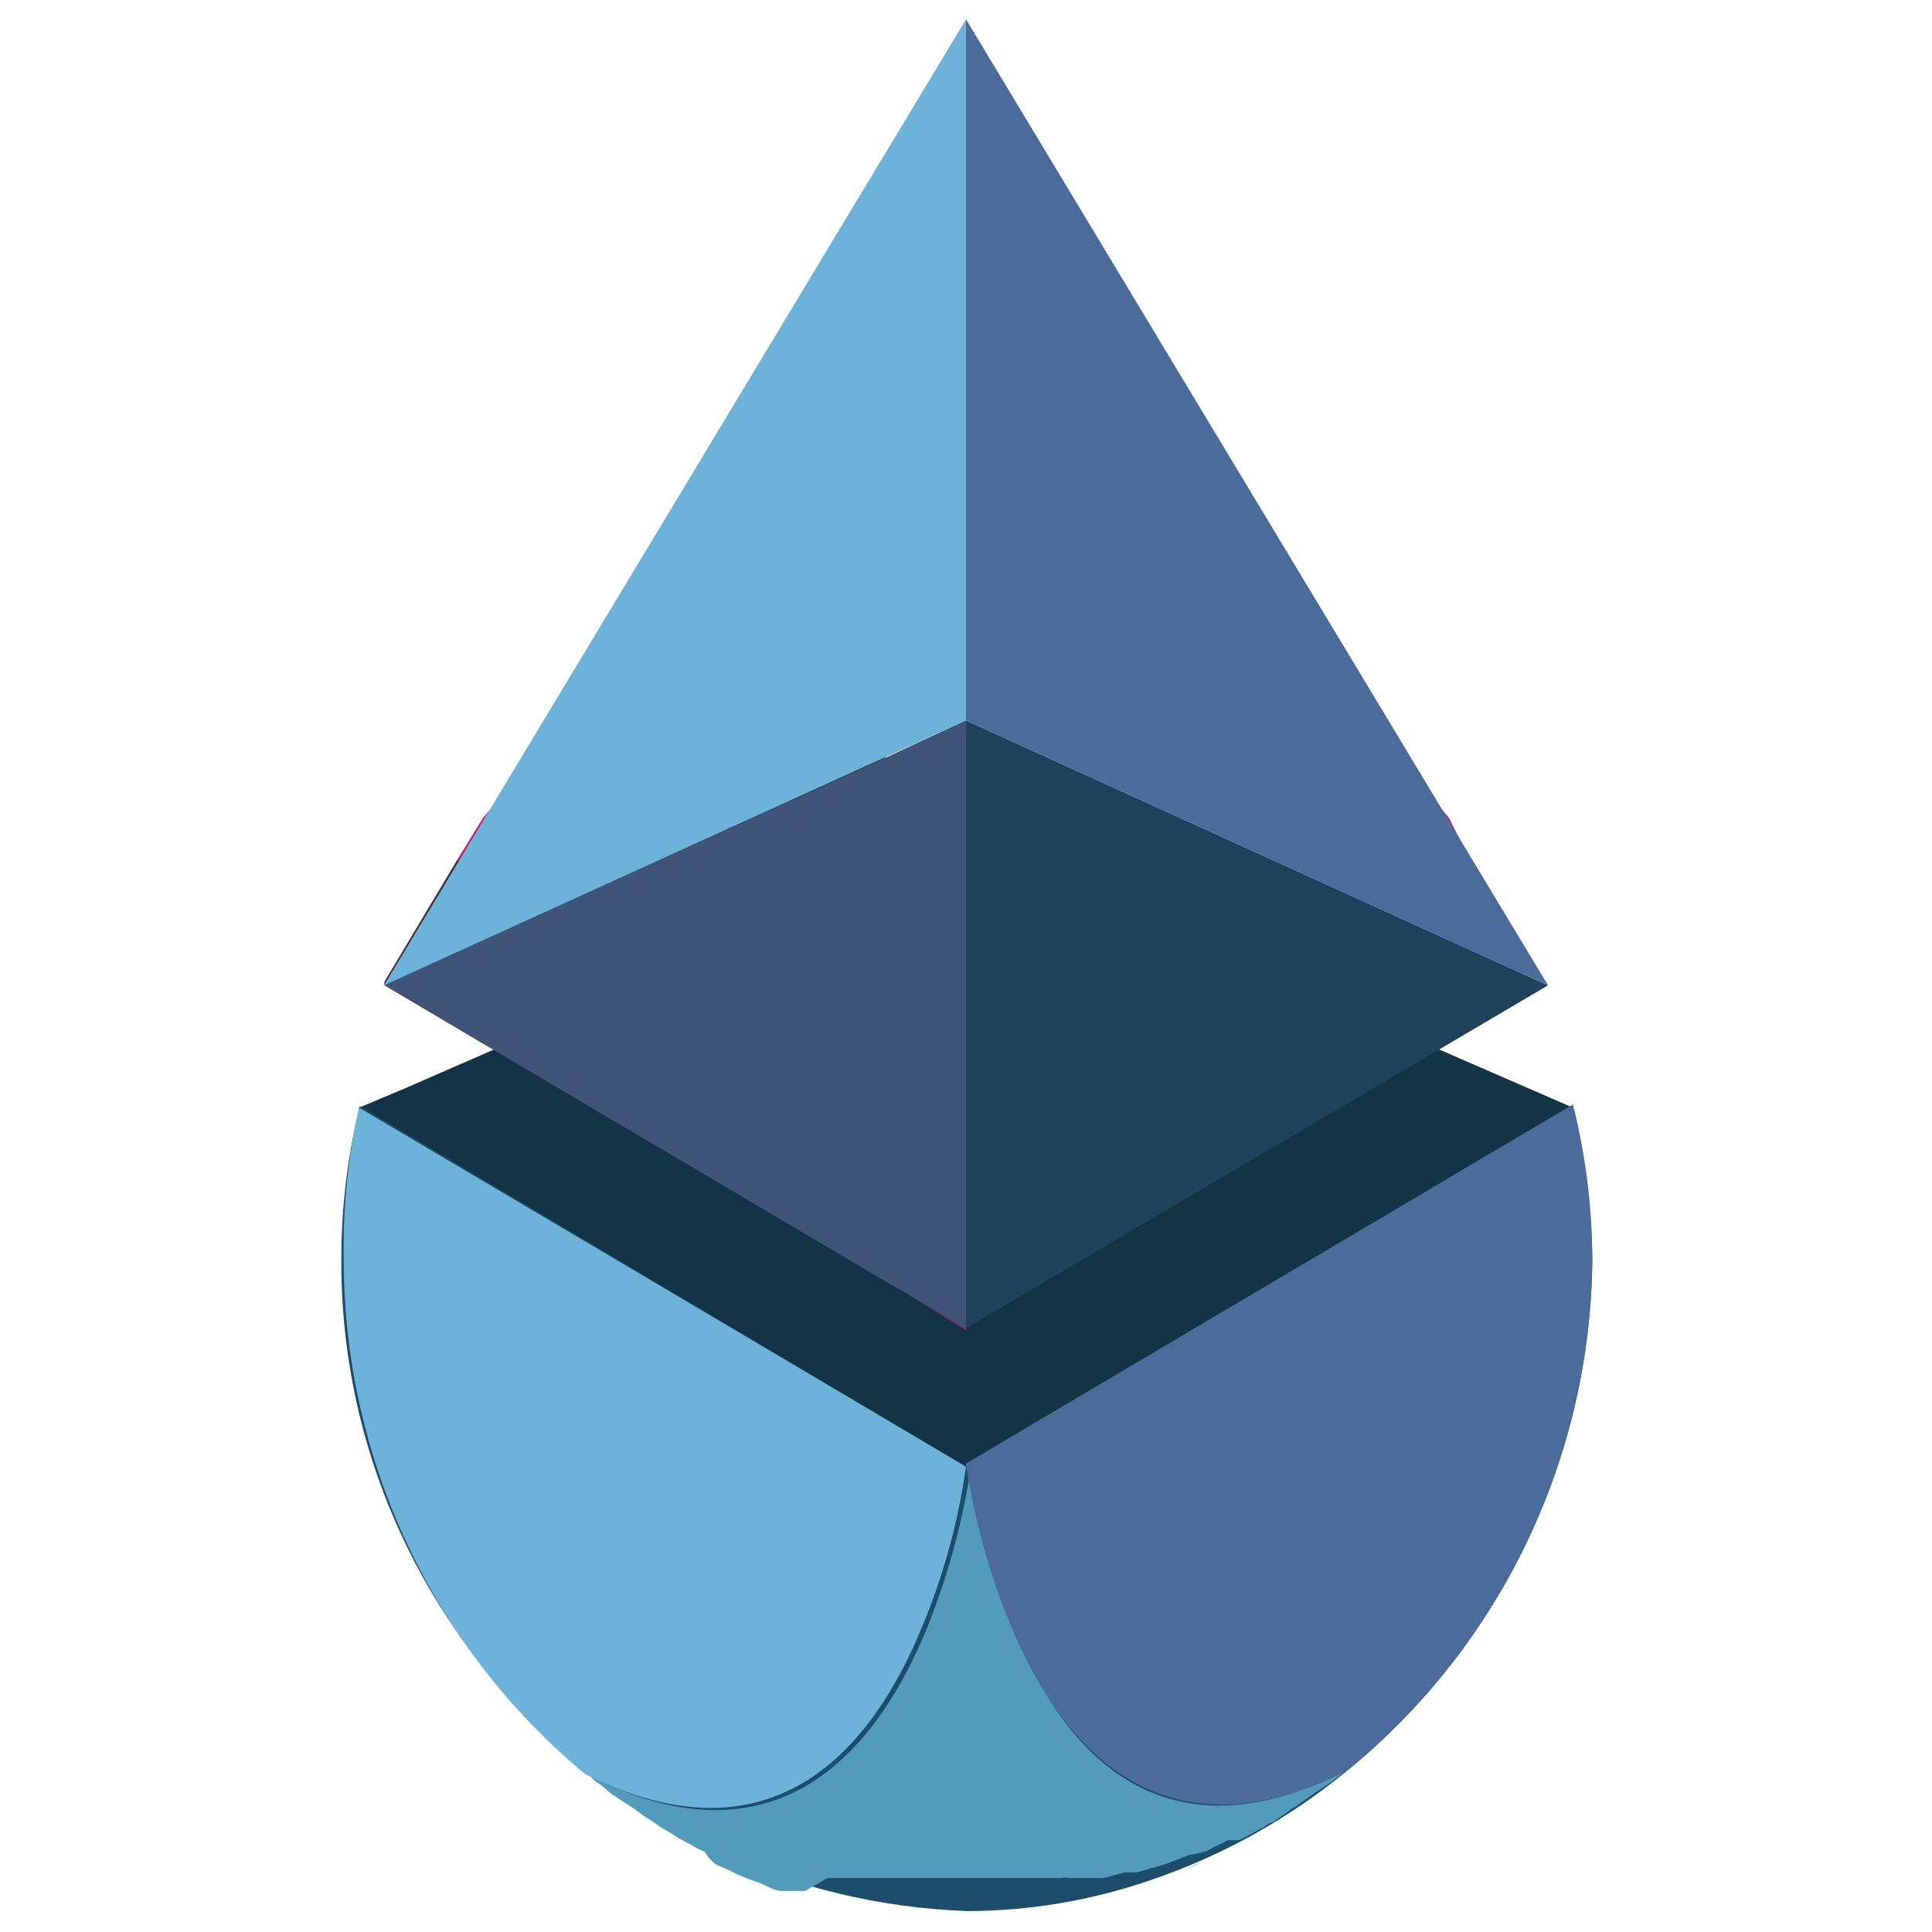
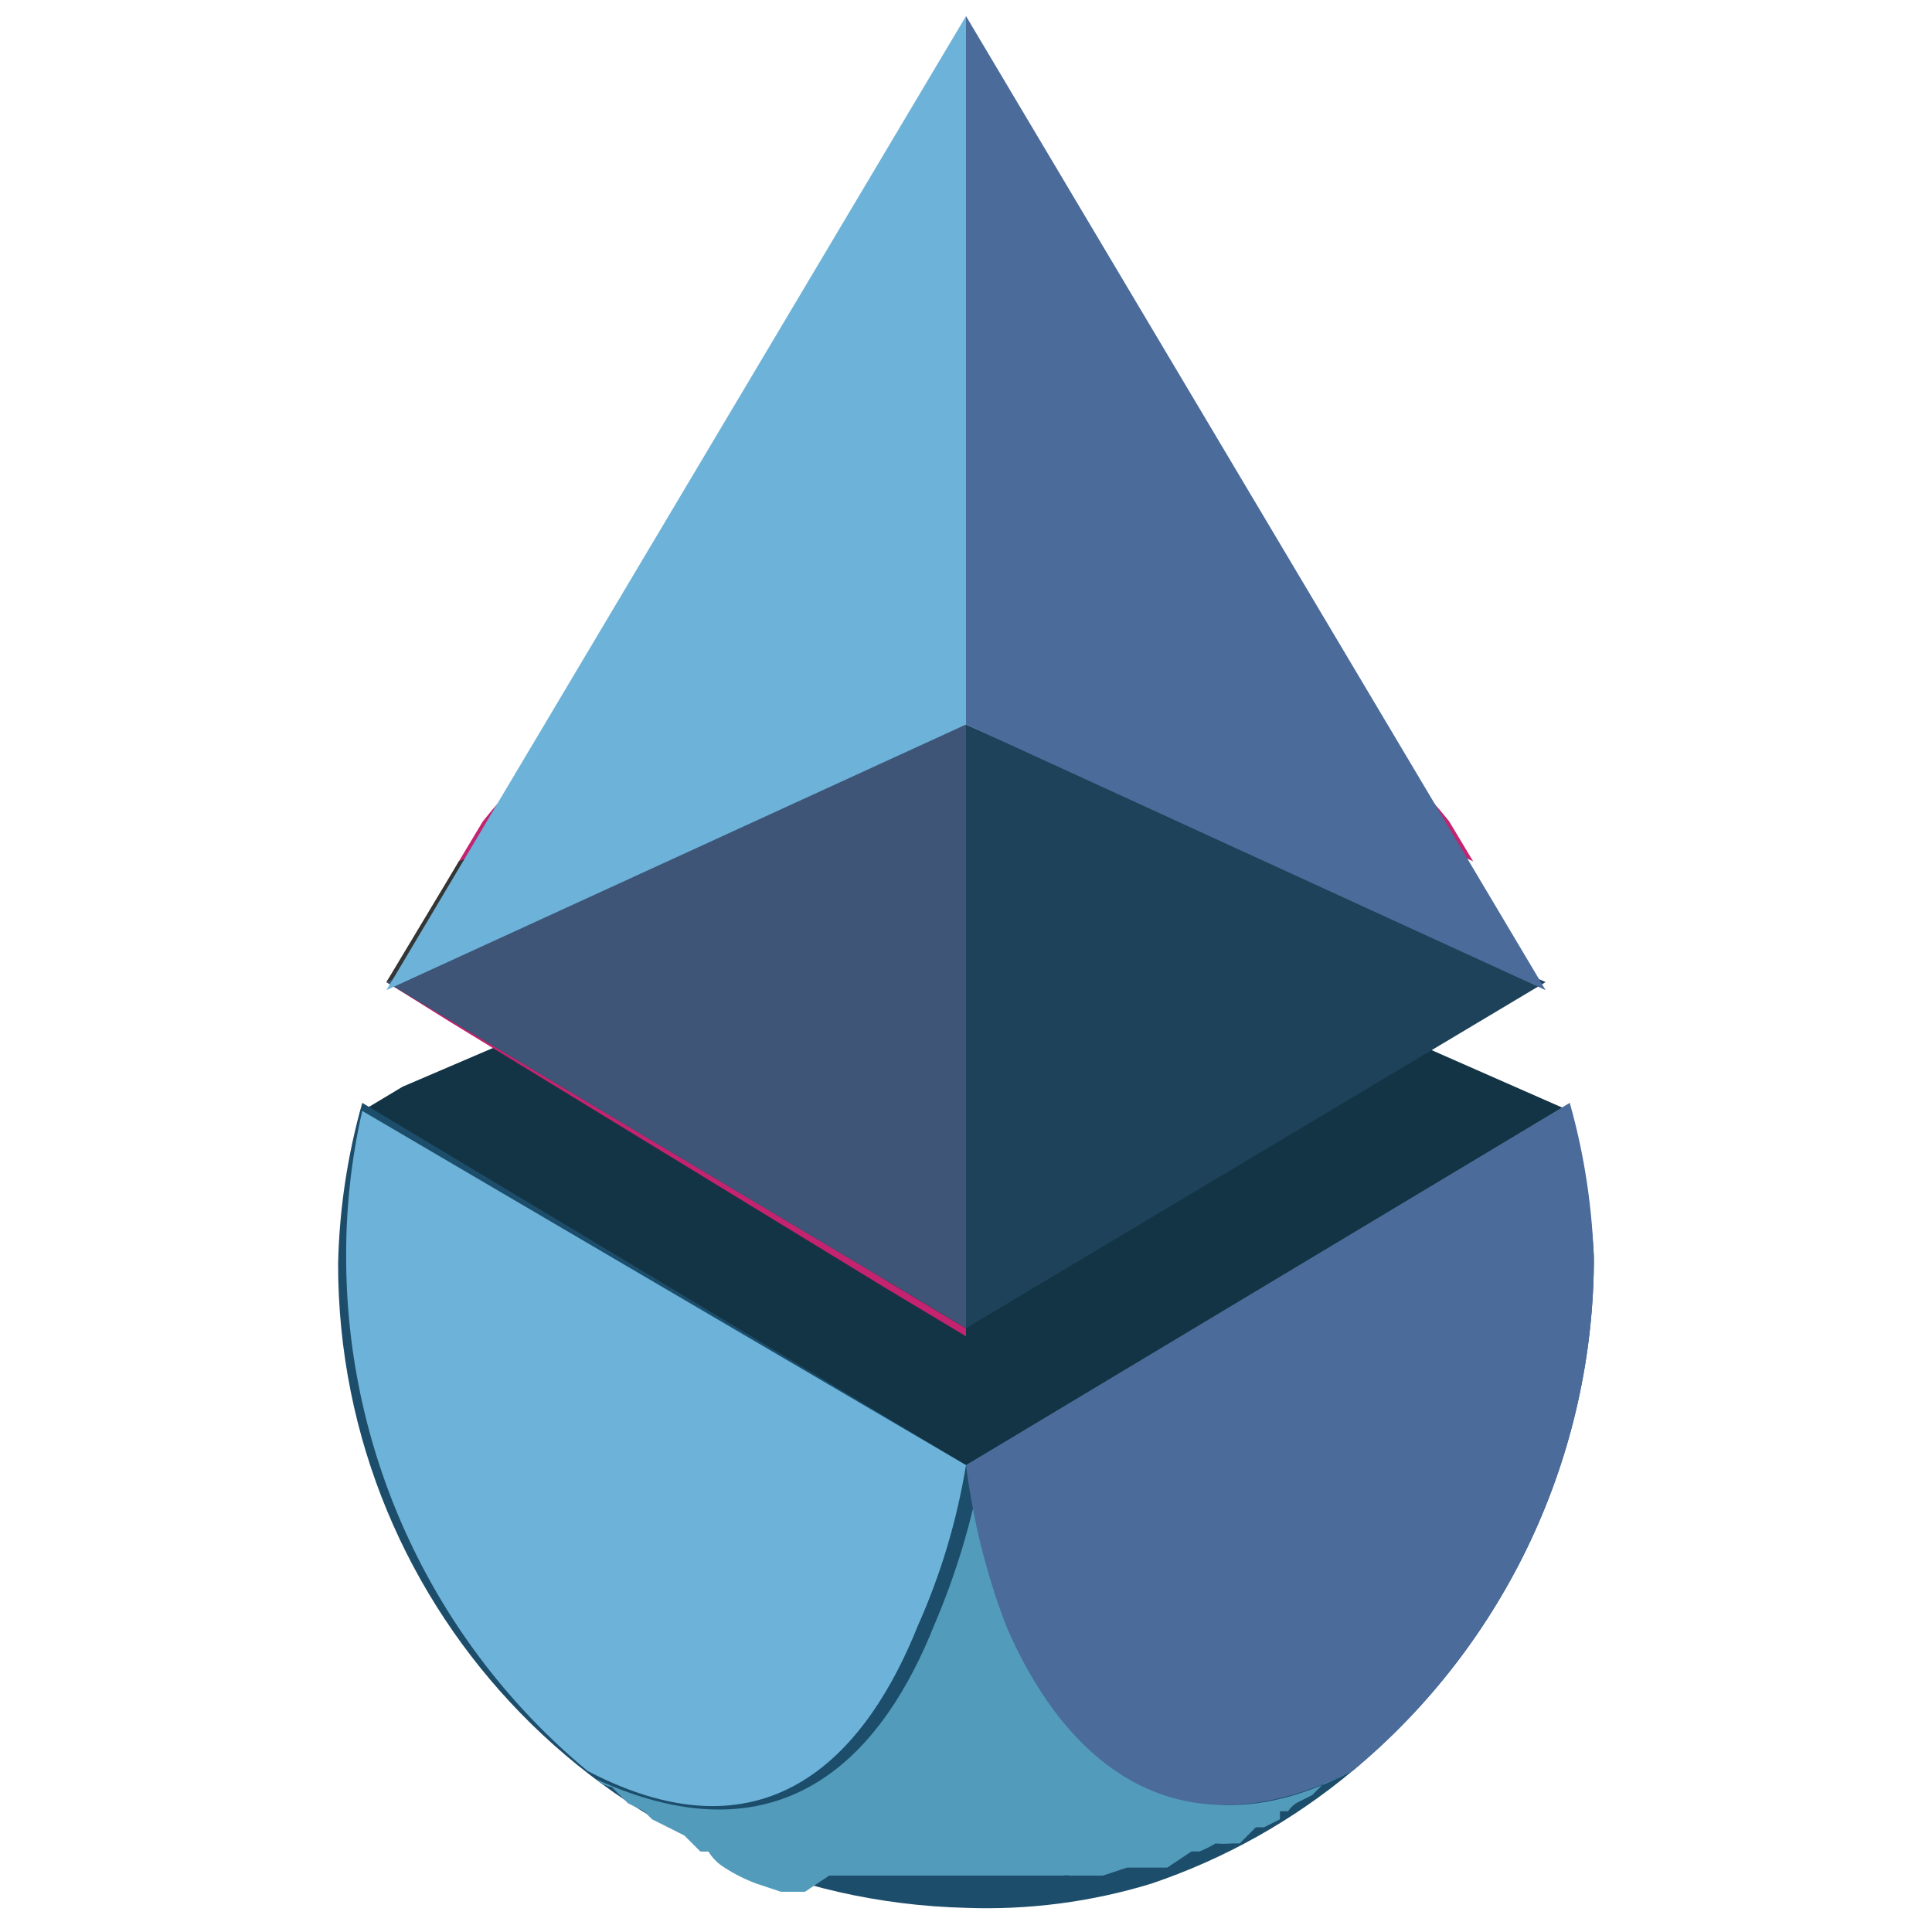
- <svg xmlns="http://www.w3.org/2000/svg" width="24" height="24" viewBox="0 0 24 24">
-   <polygon points="4.46 13.76 5.03 13.52 12 10.48 19.54 13.76 16.71 19.62 9.78 20.59 4.57 14.97 4.46 13.76" fill="#133444" />
-   <path d="M18,10.16A7.7,7.7,0,0,0,13,7.43l-.12,0a9.22,9.22,0,0,0-1.82,0l-.12,0A7.7,7.7,0,0,0,6,10.16H6l-.32.52-.52.87-.38.64h0a.06.06,0,0,1,0,.05h0l.84.5L11,15.91l1,.61V9l-1,.47V8.3l1-.47,1,.47,5.26,2.38Z" fill="#c42370" />
-   <path d="M19.78,15.64A8.29,8.29,0,0,1,16.73,22a7.76,7.76,0,0,1-2.45,1.36,7,7,0,0,1-2.27.38,8.07,8.07,0,0,1-7.77-8.12,7.93,7.93,0,0,1,.23-1.88L12,18.22l7.54-4.46A8.48,8.48,0,0,1,19.78,15.64Z" fill="#1c4d6b" />
-   <polygon points="11.09 7.4 12 7.82 10.97 8.29 10.97 7.36 11.09 7.4" />
-   <polygon points="10.97 9.43 12 8.95 12 16.5 10.97 15.9 10.97 9.43" />
-   <polygon points="12 8.95 12 16.5 19.23 12.24 12 8.95" fill="#1d4259" />
-   <polygon points="12 0.24 12 8.95 19.23 12.24 12 0.24" fill="#4b6b9a" />
-   <path d="M12,9V16.5l-1-.6L4.78,12.24h0a.05.05,0,0,1,0-.05h0l.9-1.5L11,8.31V9.45Z" fill="#343535" />
-   <polygon points="12 8.95 12 16.5 10.97 15.9 4.78 12.24 4.77 12.24 4.78 12.23 10.97 9.43 12 8.95" fill="#3e5578" />
-   <polygon points="12 0.24 12 8.95 4.77 12.24 12 0.24" fill="#6db2d8" />
-   <path d="M9.07,23.14l.33.14Z" fill="#335f8a" />
-   <path d="M9.4,23.27l.33.11Z" fill="#335f8a" />
-   <path d="M10,23.48l.26.07Z" fill="#335f8a" />
-   <path d="M4.46,13.76,12,18.22a8.1,8.1,0,0,1-.55,2c-.6,1.46-1.82,3-4.18,1.82h0a8.31,8.31,0,0,1-3-6.39A7.92,7.92,0,0,1,4.46,13.76Z" fill="#6db2d8" />
-   <path d="M16.71,22h0l-.15.12-.07.05-.11.07-.13.09-.15.11a.42.42,0,0,0-.12.08l-.09.06-.08.06,0,0s-.06,0-.11.06a.71.71,0,0,0-.15.08l-.16.08-.07,0s0,0-.07,0a1.19,1.19,0,0,1-.16.08,1.38,1.38,0,0,1-.2.1c.2-.1,0,0-.11,0l-.31.12-.35.1-.15,0-.26.07-.09,0h-.06l-.14,0-.12,0a.35.35,0,0,0-.12,0l-.13,0H10.94l-.13,0-.11,0-.13,0-.14,0h-.06l-.09,0L10,23.49l-.15,0-.14,0c-.11,0-.22-.09-.33-.12a1.92,1.92,0,0,1-.33-.14l-.16-.07A.6.6,0,0,1,8.75,23a.8.8,0,0,1-.16-.08h0l-.15-.08-.11-.07-.12-.07-.07-.05L8,22.56l0,0-.12-.09-.14-.09-.15-.1-.13-.11,0,0a.4.4,0,0,1-.12-.1h0c2.36,1.18,3.57-.38,4.17-1.83a9.1,9.1,0,0,0,.55-2,8.57,8.57,0,0,0,.54,2C13.16,21.65,14.35,23.2,16.71,22Z" fill="#529bba" />
-   <path d="M13.72,23.55l.26-.07Z" fill="#335f8a" />
-   <path d="M14.27,23.38l.33-.11Z" fill="#335f8a" />
-   <path d="M14.58,23.28c.1-.05.24-.09.35-.15Z" fill="#335f8a" />
-   <path d="M19.78,15.64A8.29,8.29,0,0,1,16.73,22c-2.36,1.18-3.58-.37-4.18-1.82a8.57,8.57,0,0,1-.55-2l7.54-4.46A7.94,7.94,0,0,1,19.78,15.64Z" fill="#4b6b9a" />
+ <svg xmlns="http://www.w3.org/2000/svg" viewBox="0 0 24 24">
+   <path fill="#133444" d="M4.5 13.8l.5-.3 7-3 7.5 3.3-2.8 5.8-7 1L4.7 15l-.1-1.2z" />
+   <path d="M18 10.2a7.7 7.7 0 00-5-2.8h-.1a9.2 9.2 0 00-1.8 0h-.2A7.7 7.7 0 006 10.2l-.3.5-.5.9-.4.6.8.5L11 16l1 .6V9l-1 .5V8.3l1-.5 1 .5 5.3 2.4z" fill="#c42370" />
+   <path d="M19.8 15.6a8.3 8.3 0 01-3 6.4 7.8 7.8 0 01-2.5 1.4 7 7 0 01-2.3.3 8 8 0 01-7.8-8 8 8 0 01.3-2l7.5 4.5 7.5-4.4a8.5 8.5 0 01.3 1.8z" fill="#1c4d6b" />
+   <path d="M11 7.4l1 .4-1 .5v-1 .1zM11 9.4l1-.5v7.6l-1-.6V9.4z" />
+   <path fill="#1d4259" d="M12 9v7.5l7.2-4.3L12 9z" />
+   <path fill="#4b6b9a" d="M12 .2V9l7.2 3.3L12 .2z" />
+   <path d="M12 9v7.5l-1-.6-6.2-3.7.9-1.5L11 8.3v1.1z" fill="#343535" />
+   <path fill="#3e5578" d="M12 9v7.5l-1-.6-6.2-3.7L11 9.4l1-.5z" />
+   <path fill="#6db2d8" d="M12 .2V9l-7.2 3.3L12 .2z" />
+   <path d="M9 23.1l.4.2zM9.4 23.3h.3zM10 23.5h.3z" fill="#335f8a" />
+   <path d="M4.5 13.8l7.5 4.4a8.1 8.1 0 01-.6 2c-.6 1.5-1.8 3-4.1 1.8a8.3 8.3 0 01-3-6.4 8 8 0 01.2-1.8z" fill="#6db2d8" />
+   <path d="M16.7 22l-.1.1h-.1l-.1.1-.1.1-.2.1a.4.4 0 00-.1.1h-.1v.1l-.2.1a.7.7 0 00-.1 0l-.2.2h-.1a1.2 1.2 0 01-.2 0 1.4 1.4 0 01-.2.1h-.1l-.3.2H14l-.3.1h-.4a.3.3 0 00-.1 0H10.3l-.3.2H9.7l-.3-.1a2 2 0 01-.4-.2H9a.6.6 0 01-.2-.2.8.8 0 01-.1 0l-.2-.2-.2-.1-.2-.1-.1-.1-.2-.1-.1-.1-.1-.1a.4.4 0 01-.2-.1c2.4 1.1 3.6-.4 4.2-1.9a9.1 9.1 0 00.6-2 8.6 8.6 0 00.5 2c.6 1.4 1.8 3 4.1 1.8z" fill="#529bba" />
+   <path d="M13.7 23.6l.3-.1zM14.3 23.4l.3-.1zM14.6 23.3l.3-.2z" fill="#335f8a" />
+   <path d="M19.8 15.6a8.3 8.3 0 01-3 6.4c-2.4 1.2-3.7-.4-4.3-1.8a8.6 8.6 0 01-.5-2l7.5-4.5a8 8 0 01.3 2z" fill="#4b6b9a" />
</svg>
